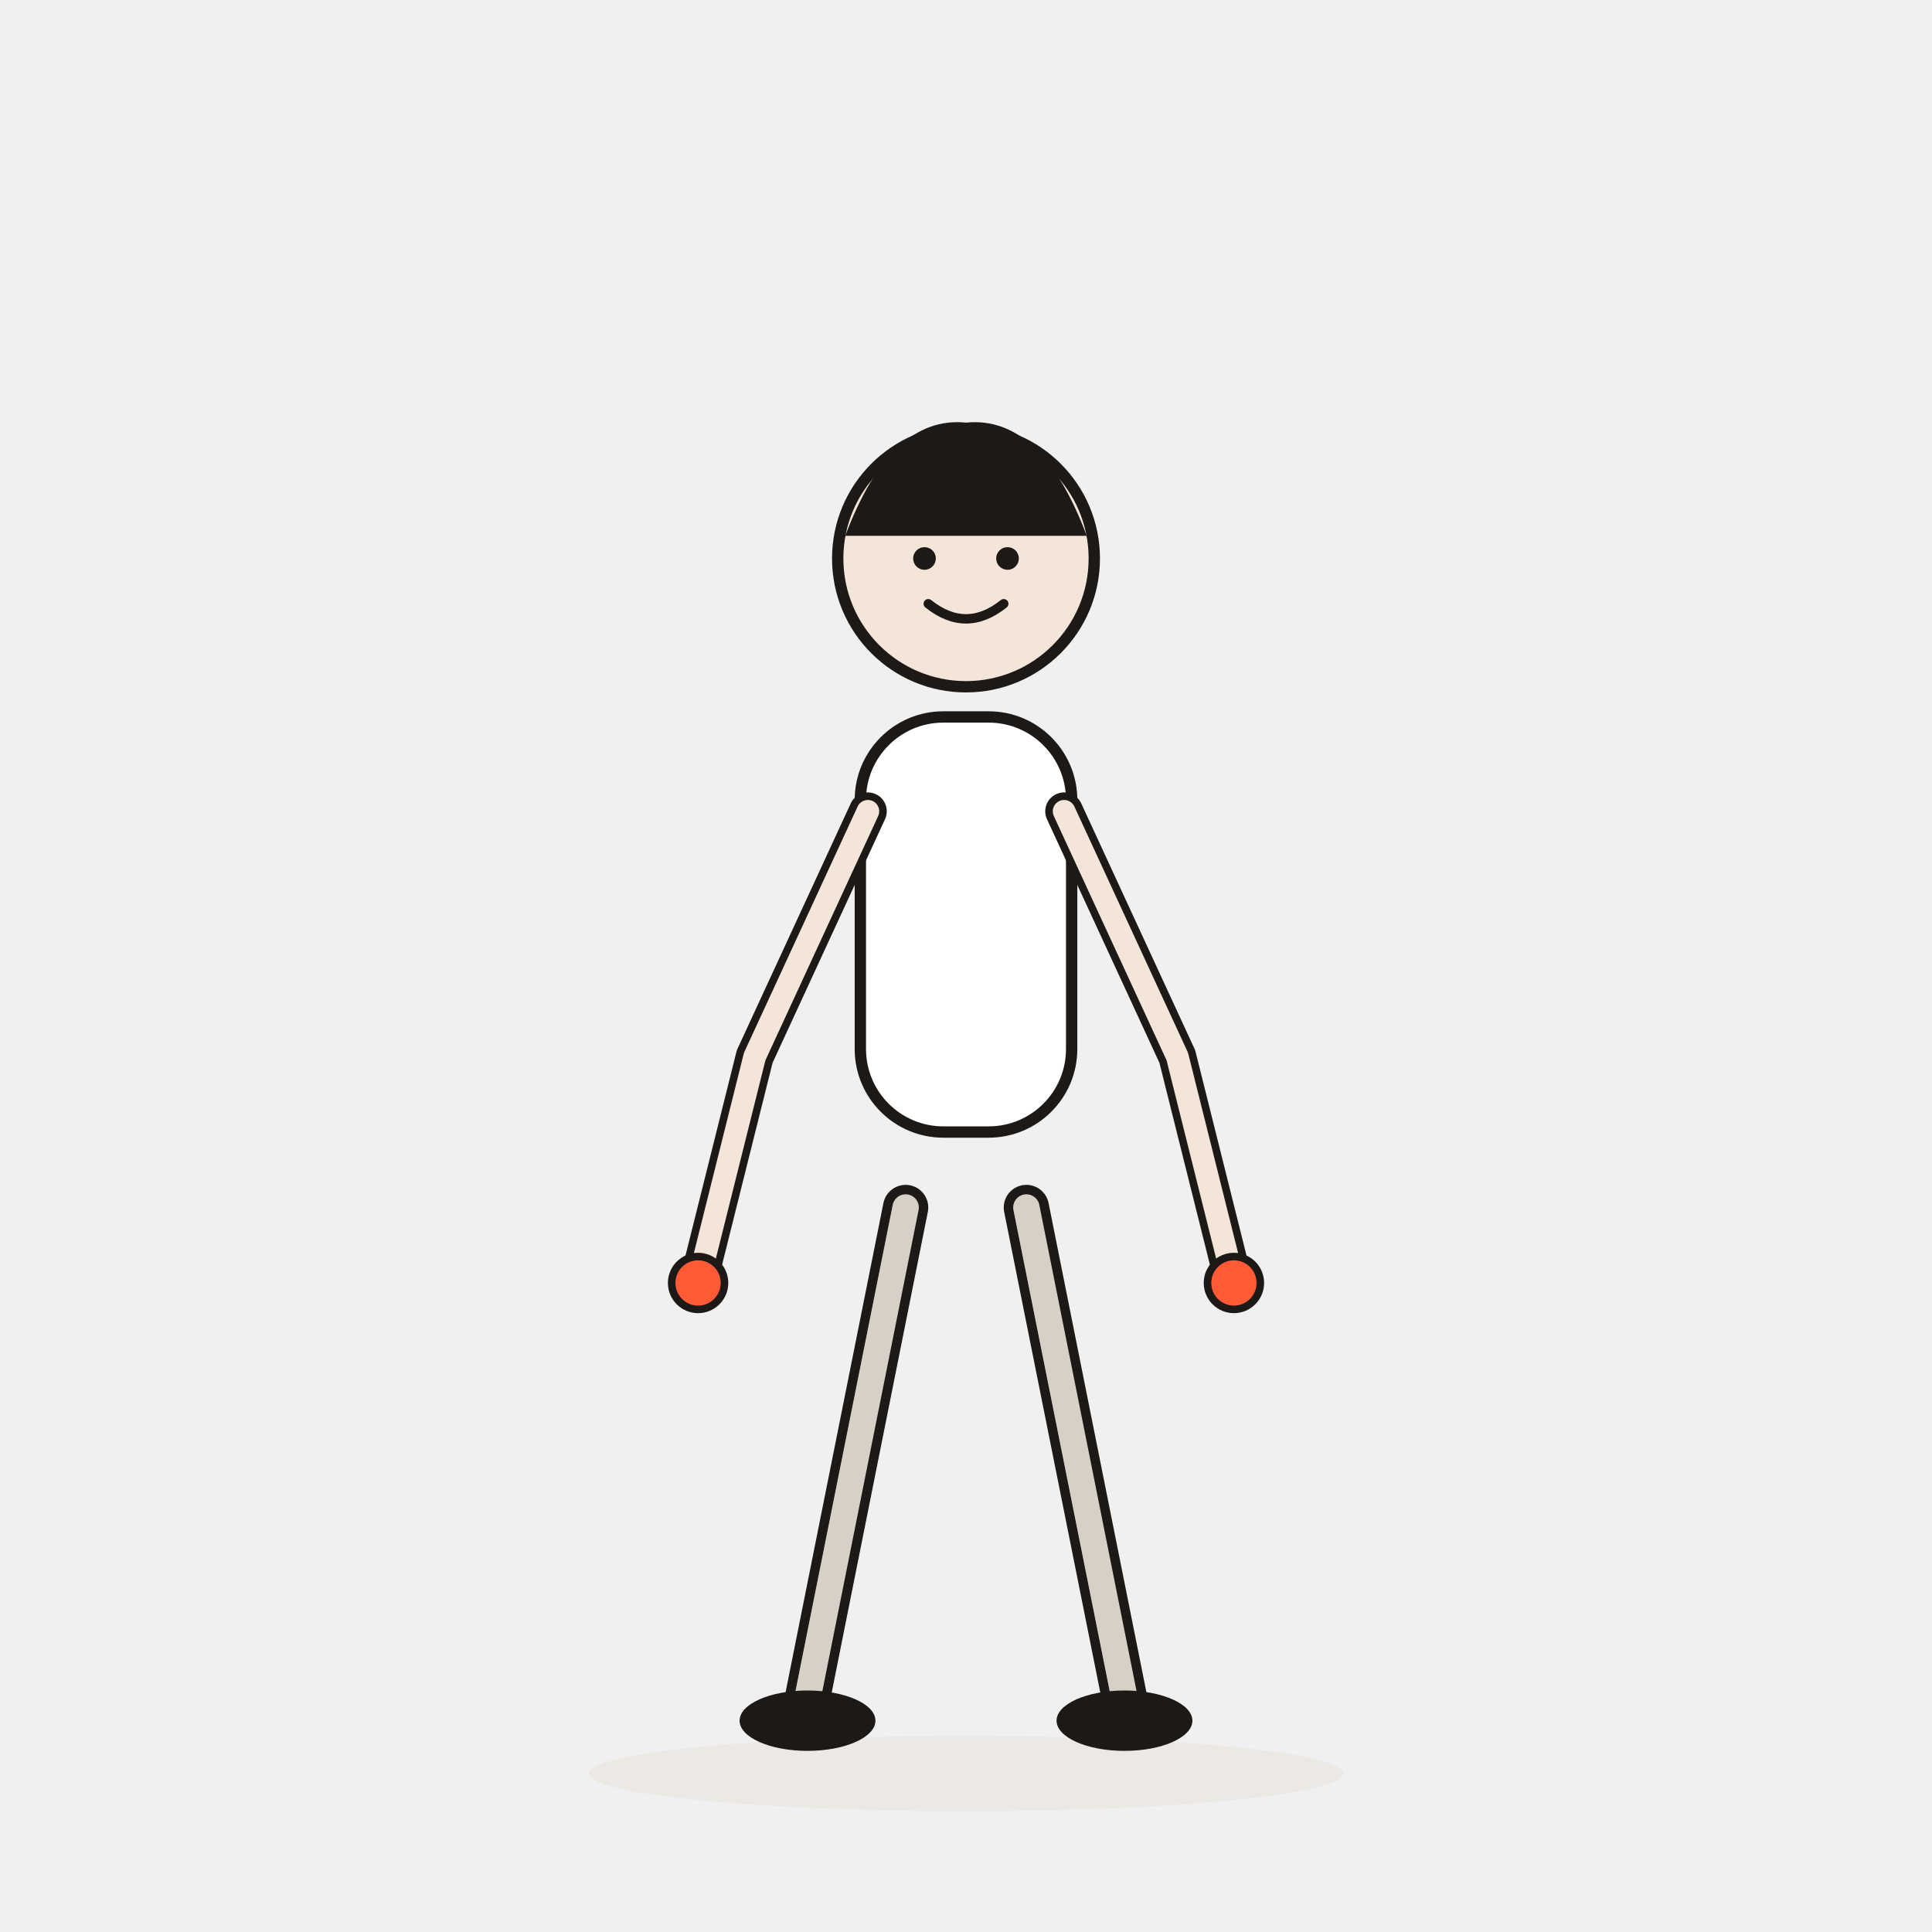
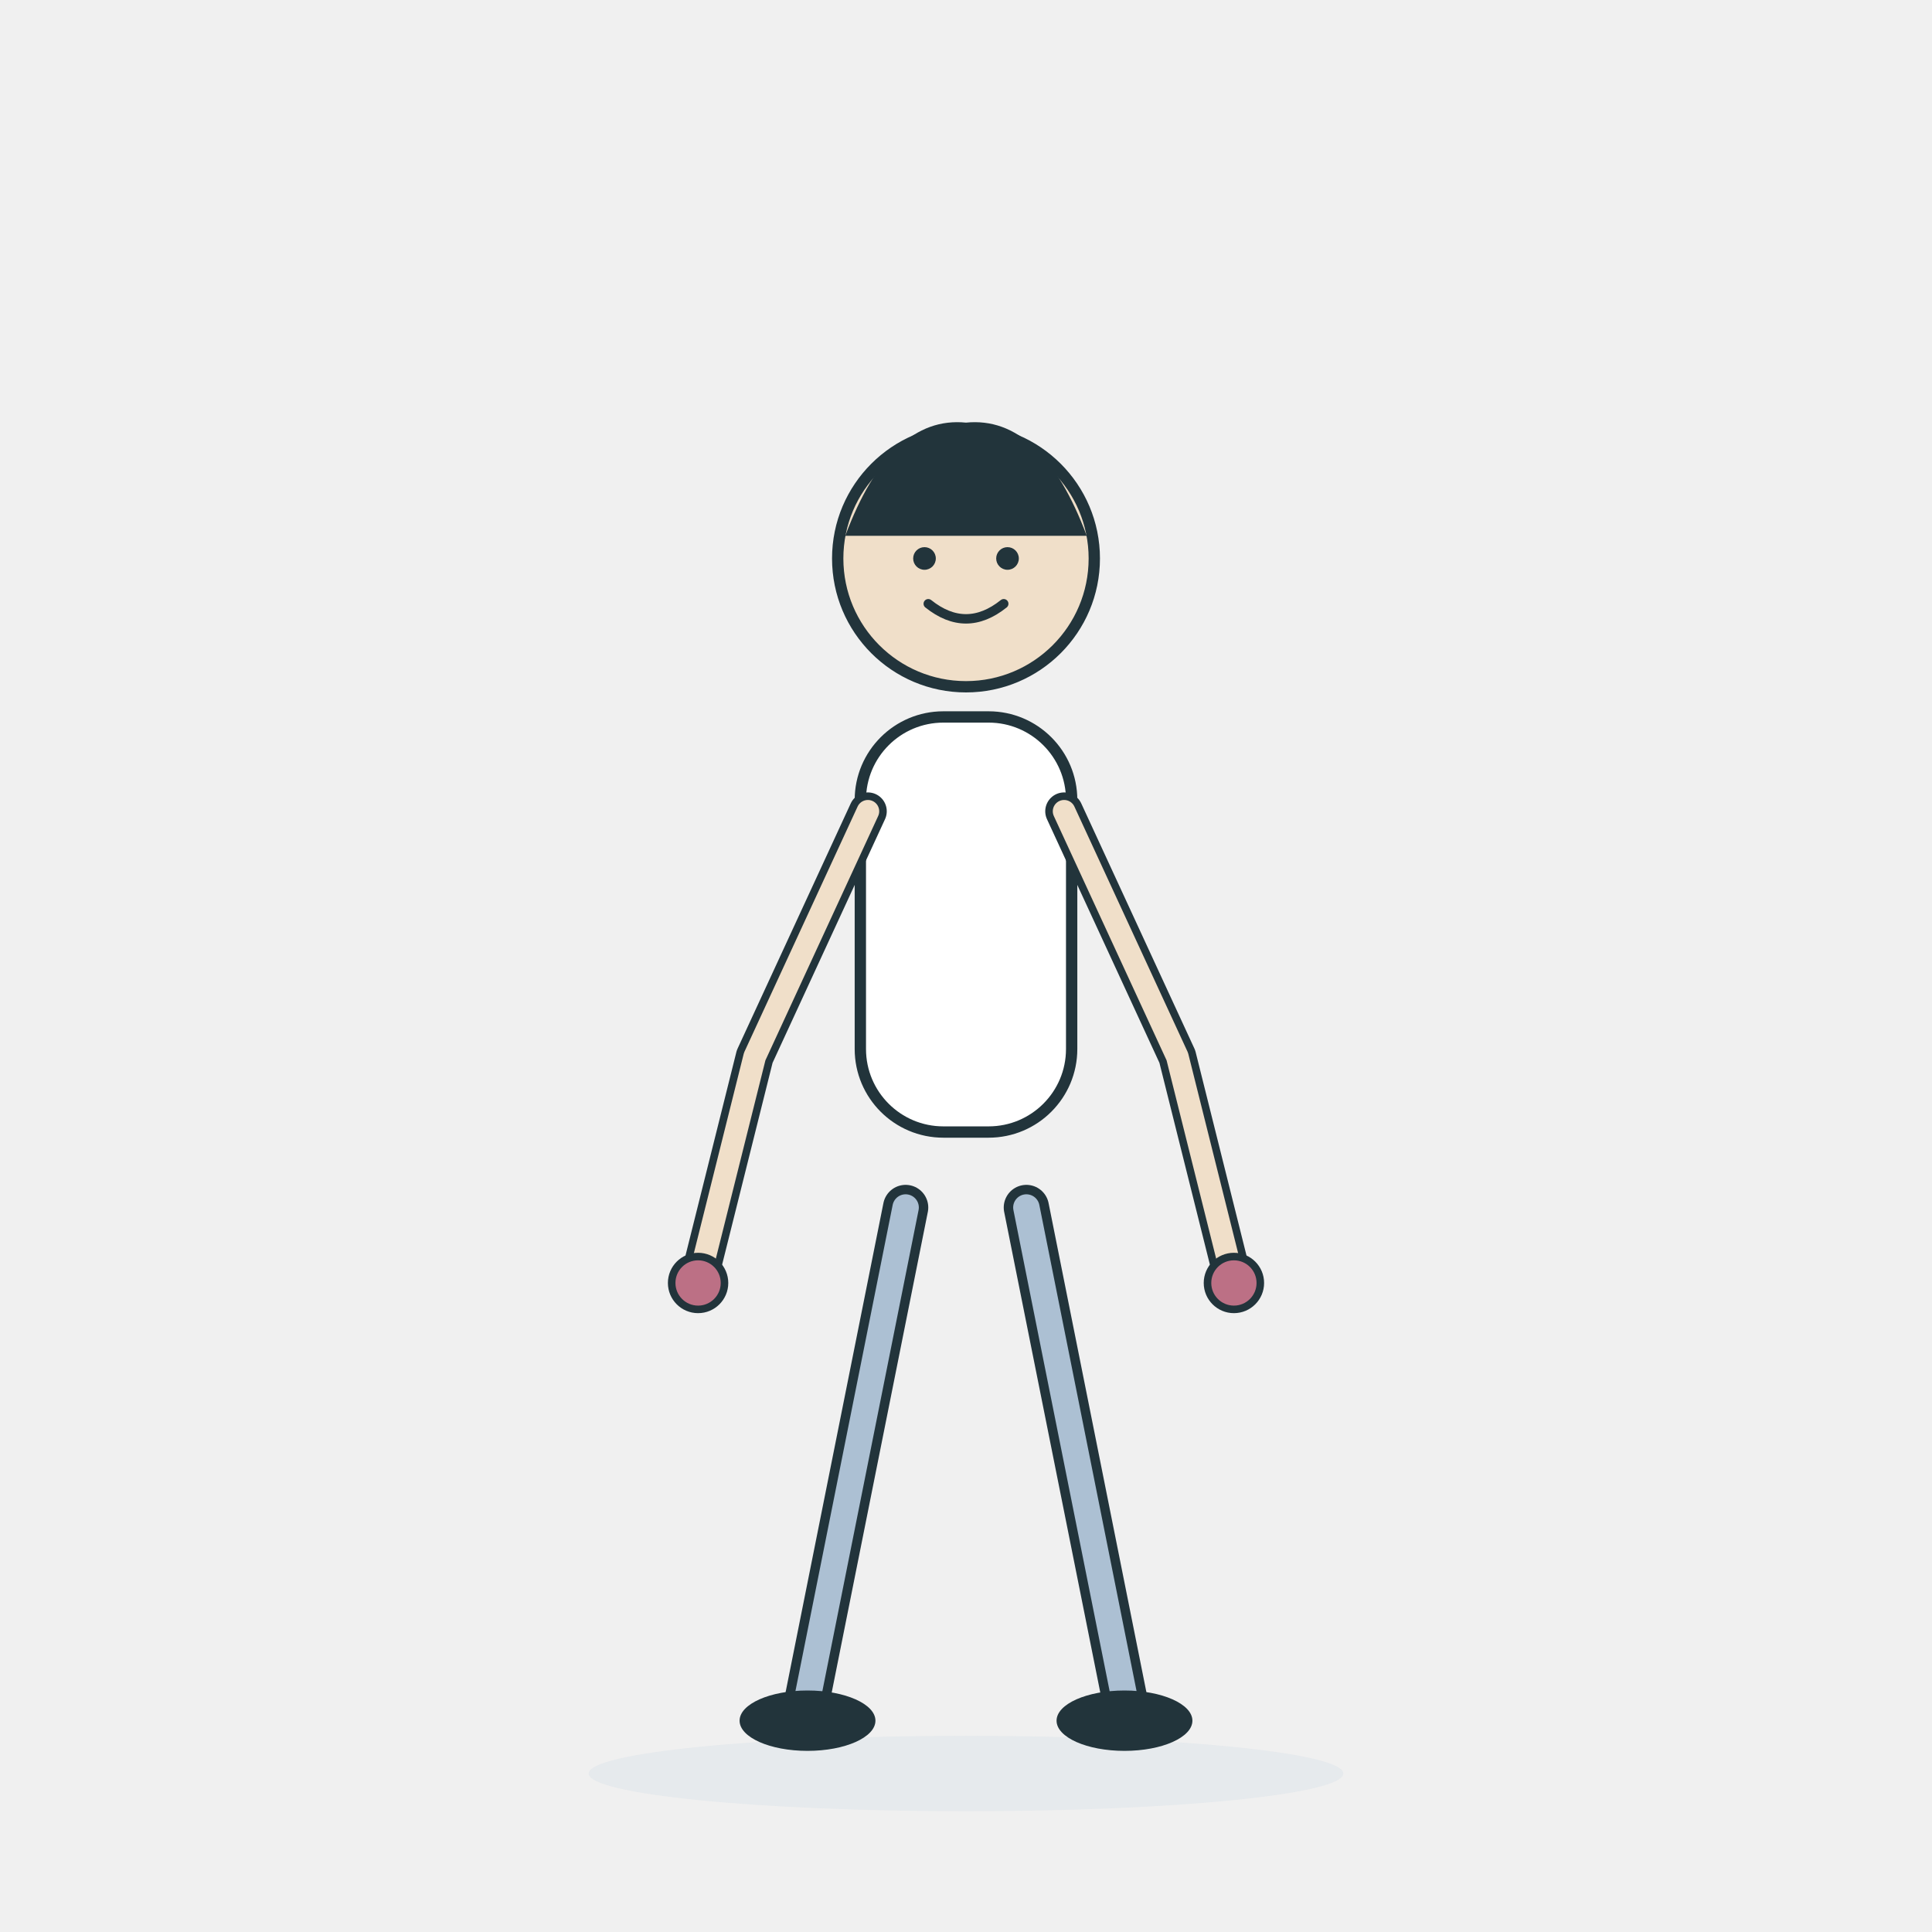
<svg xmlns="http://www.w3.org/2000/svg" viewBox="0 0 512 512" width="512" height="512" role="img" aria-label="DeskBreak Stretch — Stretch idle standing">
  <rect width="512" height="512" fill="none" />
-   <ellipse cx="256" cy="470" rx="100" ry="10" fill="#E7E2DA" opacity="0.5" />
+   <ellipse cx="256" cy="470" rx="100" ry="10" fill="#DCE3E9" opacity="0.5" />
  <g>
-     <path d="M240,320 L214,450" fill="none" stroke="#1C1917" stroke-width="12" stroke-linecap="round" />
-     <path d="M272,320 L298,450" fill="none" stroke="#1C1917" stroke-width="12" stroke-linecap="round" />
-     <path d="M240,320 L214,450" fill="none" stroke="#D6D0C6" stroke-width="7" stroke-linecap="round" />
-     <path d="M272,320 L298,450" fill="none" stroke="#D6D0C6" stroke-width="7" stroke-linecap="round" />
-     <ellipse cx="214" cy="456" rx="18" ry="8" fill="#1C1917" />
-     <ellipse cx="298" cy="456" rx="18" ry="8" fill="#1C1917" />
+     <path d="M240,320 L214,450" fill="none" stroke="#22343B" stroke-width="12" stroke-linecap="round" />
+     <path d="M272,320 L298,450" fill="none" stroke="#22343B" stroke-width="12" stroke-linecap="round" />
+     <path d="M240,320 L214,450" fill="none" stroke="#ACC0D3" stroke-width="7" stroke-linecap="round" />
+     <path d="M272,320 L298,450" fill="none" stroke="#ACC0D3" stroke-width="7" stroke-linecap="round" />
+     <ellipse cx="214" cy="456" rx="18" ry="8" fill="#22343B" />
+     <ellipse cx="298" cy="456" rx="18" ry="8" fill="#22343B" />
  </g>
-   <rect x="228.0" y="190" width="56" height="110" rx="22" fill="#FFFFFF" stroke="#1C1917" stroke-width="3.0" />
+   <rect x="228.0" y="190" width="56" height="110" rx="22" fill="#FFFFFF" stroke="#22343B" stroke-width="3.0" />
  <g>
-     <path d="M230,215 L200,280 L185,340" fill="none" stroke="#1C1917" stroke-width="10" stroke-linecap="round" stroke-linejoin="round" />
-     <path d="M230,215 L200,280 L185,340" fill="none" stroke="#F3E6D8" stroke-width="6" stroke-linecap="round" stroke-linejoin="round" />
-     <circle cx="185" cy="340" r="7" fill="#FF5A36" stroke="#1C1917" stroke-width="2" />
+     <path d="M230,215 L200,280 L185,340" fill="none" stroke="#22343B" stroke-width="10" stroke-linecap="round" stroke-linejoin="round" />
+     <path d="M230,215 L200,280 L185,340" fill="none" stroke="#F0DFC9" stroke-width="6" stroke-linecap="round" stroke-linejoin="round" />
+     <circle cx="185" cy="340" r="7" fill="#BC7085" stroke="#22343B" stroke-width="2" />
  </g>
  <g>
-     <path d="M282,215 L312,280 L327,340" fill="none" stroke="#1C1917" stroke-width="10" stroke-linecap="round" stroke-linejoin="round" />
-     <path d="M282,215 L312,280 L327,340" fill="none" stroke="#F3E6D8" stroke-width="6" stroke-linecap="round" stroke-linejoin="round" />
-     <circle cx="327" cy="340" r="7" fill="#FF5A36" stroke="#1C1917" stroke-width="2" />
+     <path d="M282,215 L312,280 L327,340" fill="none" stroke="#22343B" stroke-width="10" stroke-linecap="round" stroke-linejoin="round" />
+     <path d="M282,215 L312,280 L327,340" fill="none" stroke="#F0DFC9" stroke-width="6" stroke-linecap="round" stroke-linejoin="round" />
+     <circle cx="327" cy="340" r="7" fill="#BC7085" stroke="#22343B" stroke-width="2" />
  </g>
  <g>
-     <circle cx="256" cy="148" r="34" fill="#F3E6D8" stroke="#1C1917" stroke-width="3.0" />
-     <path d="M224,142 Q236,110 256,112 Q276,110 288,142" fill="#1C1917" />
-     <circle cx="245" cy="148" r="3" fill="#1C1917" />
-     <circle cx="267" cy="148" r="3" fill="#1C1917" />
-     <path d="M246,160 Q256,168 266,160" fill="none" stroke="#1C1917" stroke-width="2.5" stroke-linecap="round" />
+     <circle cx="256" cy="148" r="34" fill="#F0DFC9" stroke="#22343B" stroke-width="3.0" />
+     <path d="M224,142 Q236,110 256,112 Q276,110 288,142" fill="#22343B" />
+     <circle cx="245" cy="148" r="3" fill="#22343B" />
+     <circle cx="267" cy="148" r="3" fill="#22343B" />
+     <path d="M246,160 Q256,168 266,160" fill="none" stroke="#22343B" stroke-width="2.5" stroke-linecap="round" />
  </g>
</svg>
